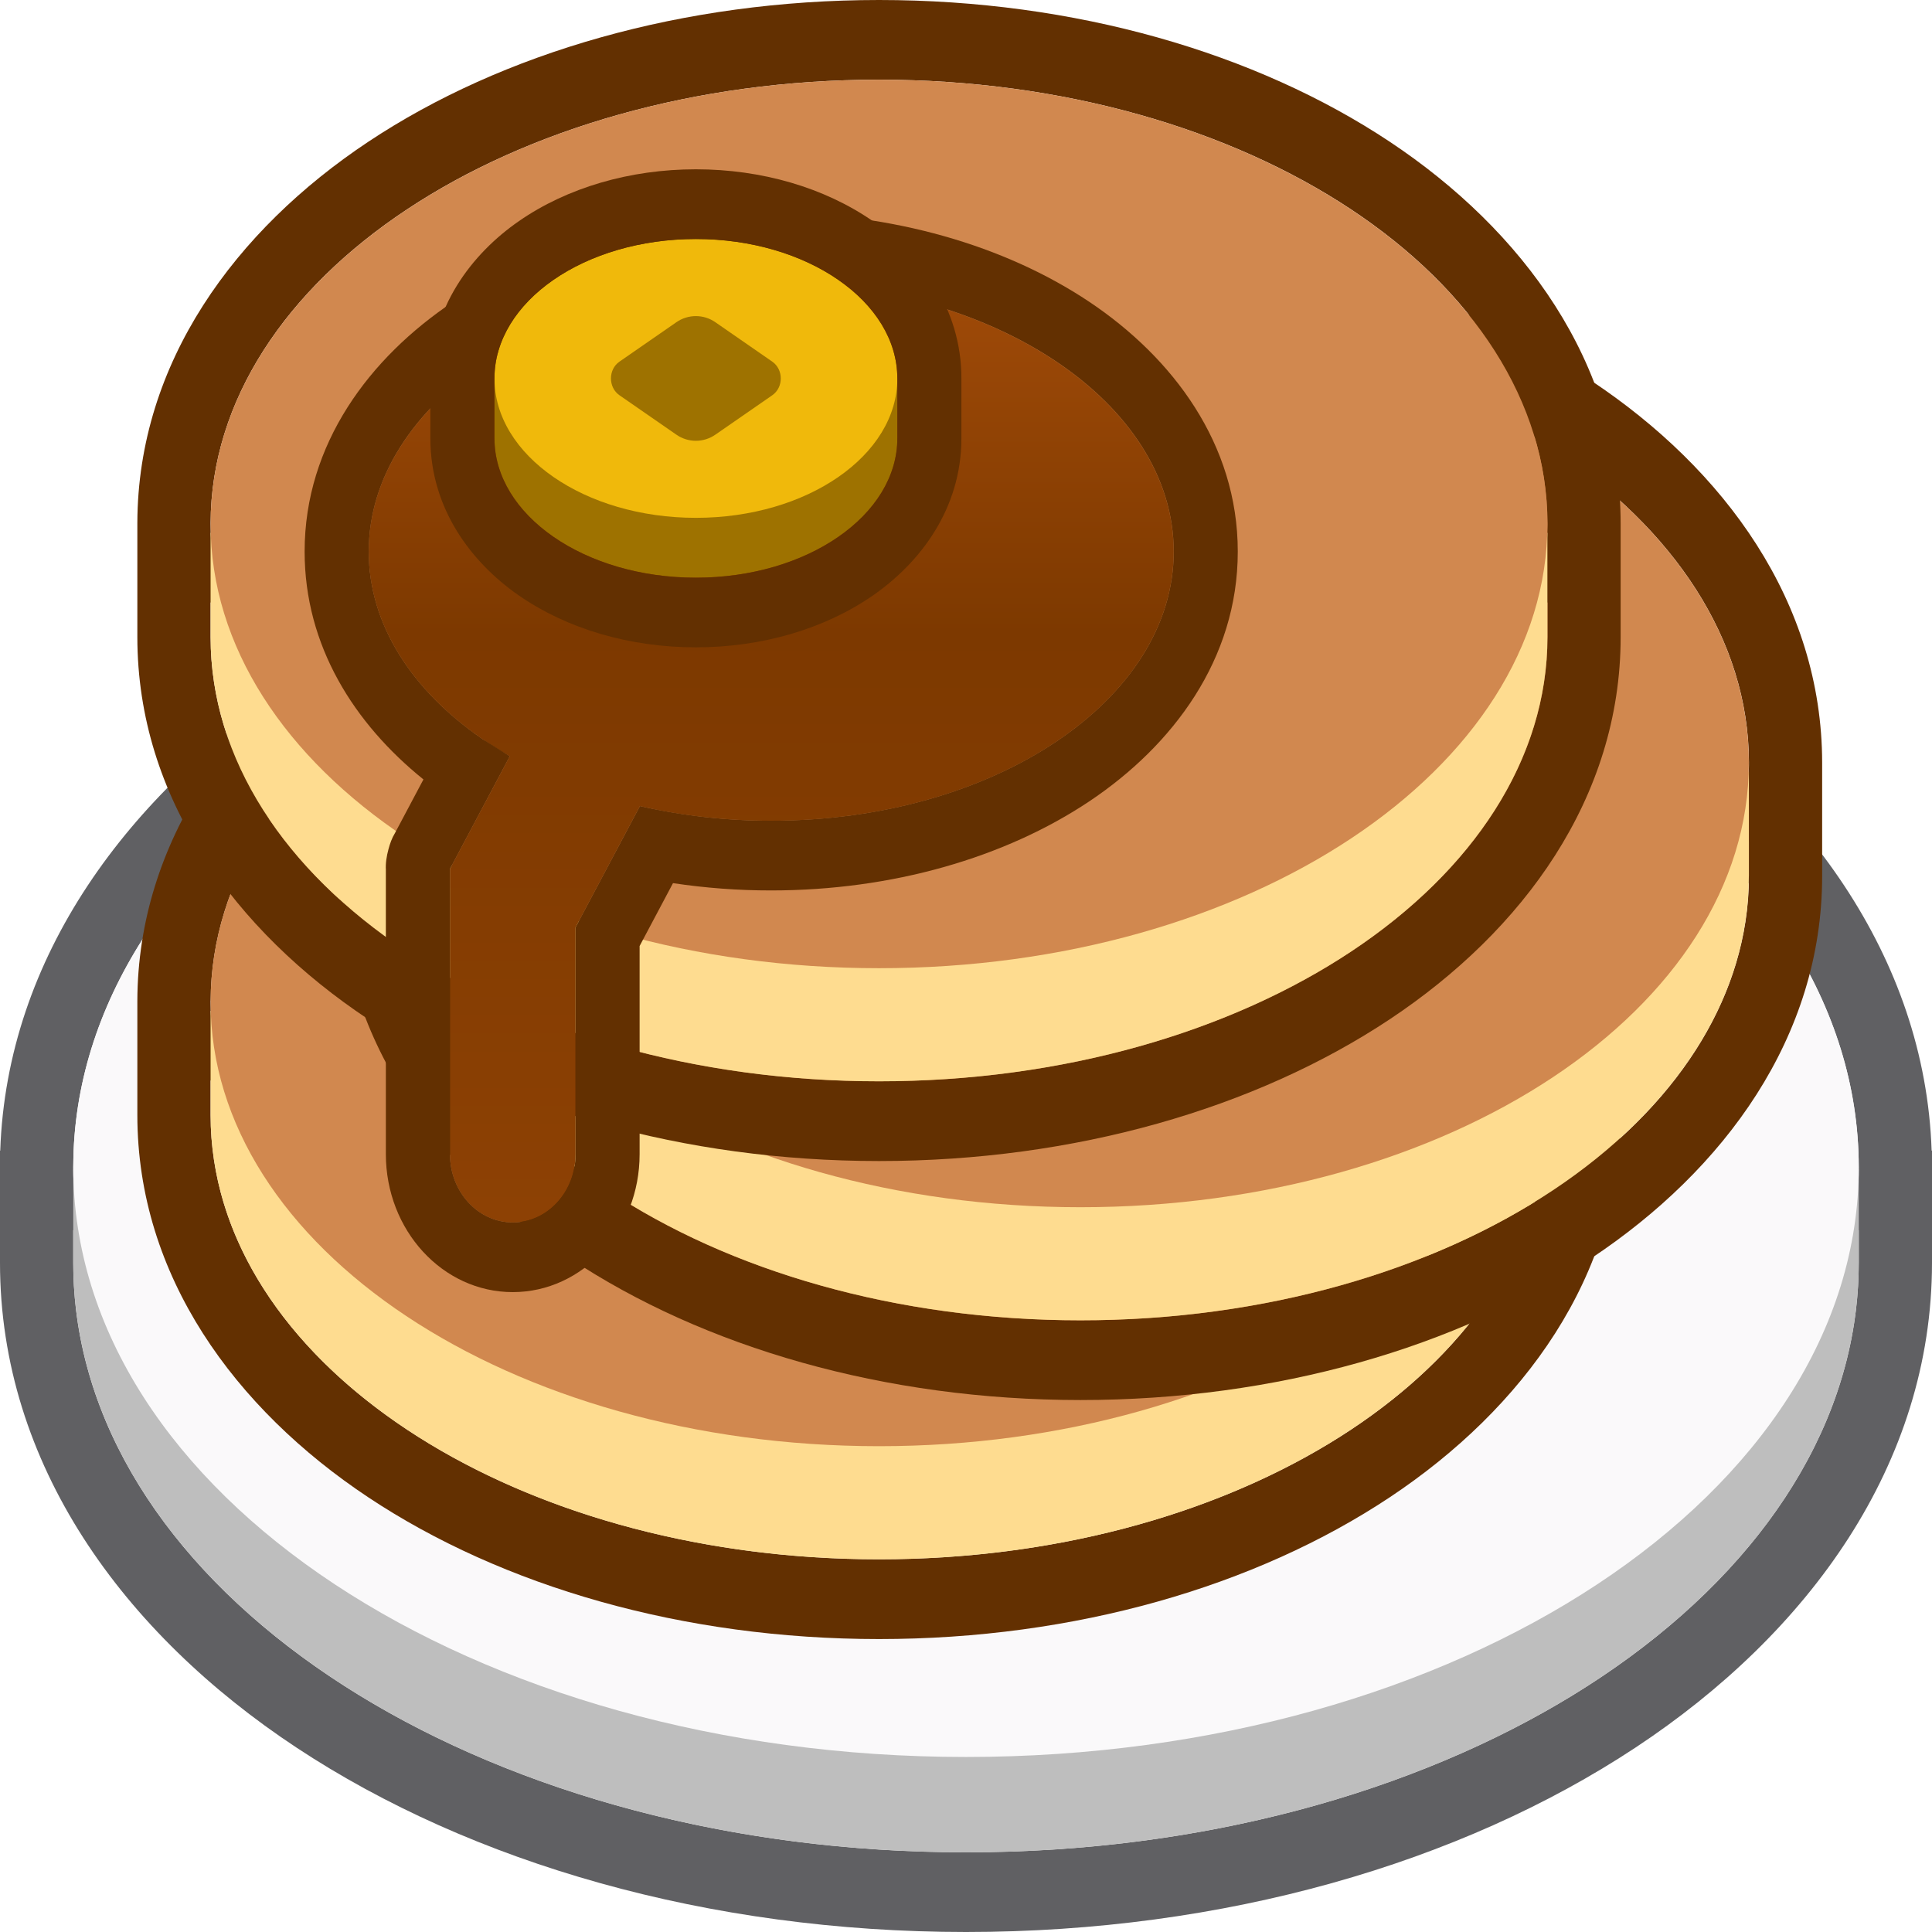
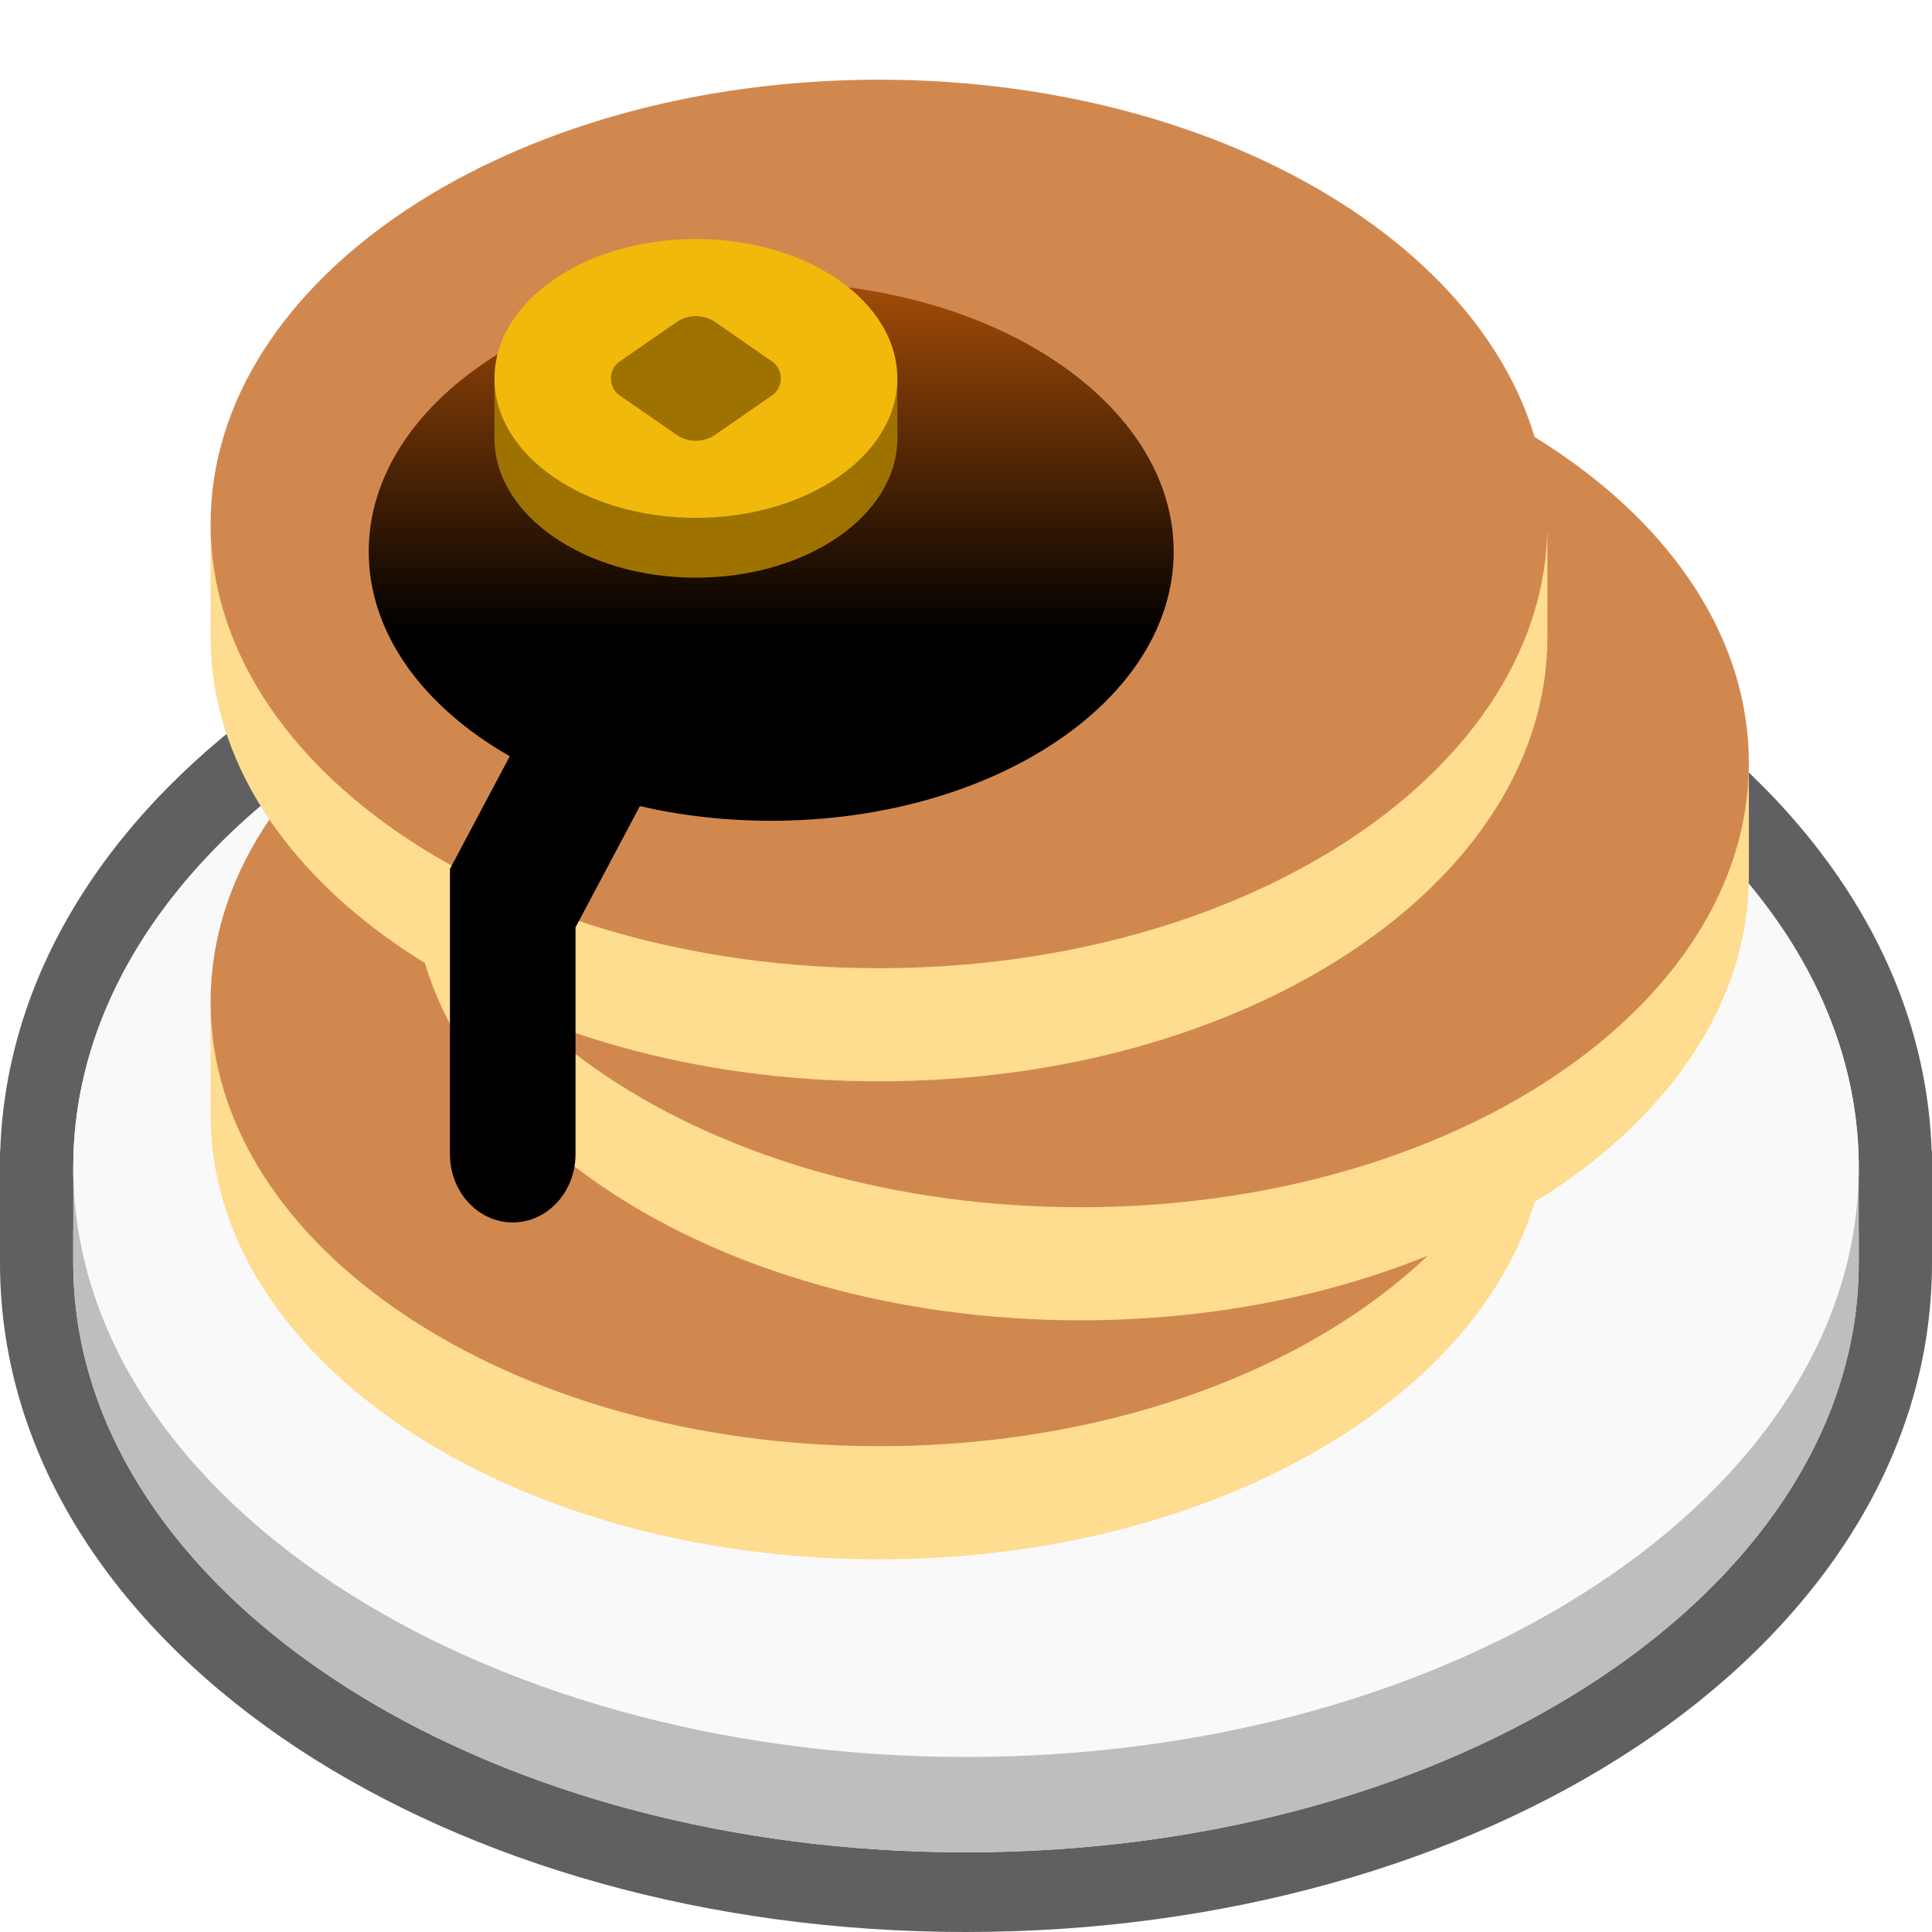
<svg xmlns="http://www.w3.org/2000/svg" width="64" height="64" fill="none">
-   <style>.B{fill-rule:evenodd}.C{fill:#633001}.D{fill:#fedc90}.E{fill:#d1884f}</style>
+   <style>.B{fill-rule:evenodd}.C{fill:#00000}.D{fill:#fedc90}.E{fill:#d1884f}</style>
  <path d="M2.438 38.115l-.012.556c0 .704.056 1.398.166 2.083h-.166v1.077a13.12 13.12 0 0 0 .093 1.562C3.725 53.45 16.463 61.36 32 61.36s28.275-7.912 29.48-17.967a13.11 13.11 0 0 0 .093-1.562v-1.077h-.166a13.13 13.13 0 0 0 .166-2.083 13.2 13.2 0 0 0-.012-.556C61.116 27.587 48.05 19.143 32 19.143S2.884 27.587 2.438 38.115zm-2.43 0c.22-6.424 4.233-11.82 9.82-15.51 5.79-3.824 13.635-6.103 22.17-6.103s16.38 2.28 22.17 6.103c5.586 3.69 9.6 9.085 9.82 15.51H64v3.716c0 6.67-4.082 12.27-9.83 16.065C48.38 61.72 40.536 64 32 64s-16.38-2.28-22.17-6.103C4.082 54.102 0 48.5 0 41.832v-3.716h.01z" fill="#606063" class="B" />
  <path d="M61.574 41.832c0 10.786-13.24 19.53-29.574 19.53S2.427 52.618 2.427 41.832V38.74h59.147v3.092z" fill="#bebebe" />
  <path d="M61.574 38.672c0 10.786-13.24 19.53-29.574 19.53S2.427 49.458 2.427 38.672 15.667 19.143 32 19.143s29.574 8.743 29.574 19.53z" fill="#faf9fa" />
  <path d="M6.977 33.155v.037a10.01 10.01 0 0 0 .345 2.602h-.345v1.144c0 .505.038 1.004.113 1.495 1.127 7.426 10.56 13.22 22.03 13.22s20.902-5.796 22.03-13.22a9.95 9.95 0 0 0 .113-1.495v-1.144h-.345a10.02 10.02 0 0 0 .345-2.53v-.073-.037c-.03-8.11-9.932-14.68-22.142-14.68s-22.112 6.57-22.142 14.68zm-2.427 0h0v3.783c0 5.33 3.24 9.73 7.646 12.66 4.447 2.956 10.436 4.698 16.922 4.698s12.475-1.742 16.922-4.698c4.405-2.928 7.646-7.327 7.646-12.66v-3.746c0-5.33-3.24-9.73-7.646-12.658-4.447-2.956-10.436-4.698-16.922-4.698s-12.475 1.742-16.922 4.698c-4.395 2.92-7.632 7.307-7.646 12.622z" class="B C" />
  <path d="M51.26 36.938c0 8.128-9.913 14.717-22.142 14.717S6.976 45.066 6.976 36.938v-3.453H51.26v3.453z" class="D" />
  <path d="M51.26 33.19c0 8.128-9.913 14.717-22.142 14.717S6.976 41.32 6.976 33.19 16.9 18.474 29.118 18.474 51.26 25.063 51.26 33.19z" class="E" />
  <path d="M13.65 25.237v.037a10.01 10.01 0 0 0 .345 2.602h-.345v1.144c0 .505.038 1.004.113 1.495 1.127 7.426 10.56 13.222 22.03 13.222s20.902-5.796 22.03-13.222a9.96 9.96 0 0 0 .113-1.495v-1.144h-.345c.22-.822.34-1.667.345-2.53v-.073-.037c-.03-8.11-9.932-14.68-22.142-14.68s-22.112 6.57-22.142 14.68zm-2.426 0h0v3.783c0 5.33 3.24 9.73 7.647 12.66 4.447 2.956 10.436 4.698 16.922 4.698s12.475-1.742 16.922-4.698c4.405-2.928 7.646-7.327 7.646-12.66v-3.746c0-5.33-3.24-9.73-7.646-12.66-4.447-2.956-10.436-4.698-16.922-4.698S23.316 9.66 18.87 12.615c-4.395 2.92-7.632 7.307-7.646 12.622z" class="B C" />
  <path d="M57.933 29.02c0 8.128-9.913 14.717-22.142 14.717S13.65 37.148 13.65 29.02v-3.453h44.284v3.453z" class="D" />
  <path d="M57.933 25.274c0 8.128-9.913 14.717-22.142 14.717S13.65 33.402 13.65 25.274s9.913-14.717 22.142-14.717 22.142 6.59 22.142 14.717z" class="E" />
  <path d="M6.977 17.32v.037a10.01 10.01 0 0 0 .345 2.602h-.345v1.144c0 .505.038 1.004.113 1.495 1.127 7.426 10.56 13.22 22.03 13.22s20.902-5.796 22.03-13.22a9.95 9.95 0 0 0 .113-1.495V19.96h-.345a10.02 10.02 0 0 0 .345-2.53v-.073-.037C51.23 9.208 41.33 2.64 29.12 2.64S7.006 9.208 6.977 17.32zm-2.427 0h0v3.783c0 5.33 3.24 9.73 7.646 12.66 4.447 2.956 10.436 4.698 16.922 4.698s12.475-1.742 16.922-4.698c4.405-2.928 7.646-7.327 7.646-12.66v-3.746c0-5.33-3.24-9.73-7.646-12.66C41.594 1.742 35.605 0 29.12 0S16.643 1.742 12.197 4.698C7.802 7.62 4.565 12.005 4.55 17.32z" class="B C" />
  <path d="M51.26 21.103c0 8.128-9.913 14.717-22.142 14.717S6.976 29.23 6.976 21.103V17.65H51.26v3.453z" class="D" />
  <path d="M51.26 17.356c0 8.128-9.913 14.717-22.142 14.717S6.976 25.484 6.976 17.356 16.9 2.64 29.118 2.64 51.26 9.228 51.26 17.356z" class="E" />
  <g class="B">
    <path d="M12.214 18.272c0 2.714 1.813 5.144 4.673 6.78l-1.982 3.733v9.448c0 1.25.93 2.262 2.08 2.262s2.08-1.013 2.08-2.262V30.72l2.132-4.016c1.363.314 2.827.485 4.35.485 7.364 0 13.333-3.992 13.333-8.916S32.9 9.356 25.547 9.356s-13.333 3.992-13.333 8.916z" fill="url(#A)" />
    <path d="M16.887 25.05l-.91-.572c-2.33-1.605-3.762-3.794-3.762-6.207 0-4.924 5.97-8.916 13.333-8.916s13.333 3.992 13.333 8.916-5.97 8.916-13.333 8.916a19.39 19.39 0 0 1-4.35-.485l-2.132 4.016v7.514c0 1.25-.93 2.262-2.08 2.262s-2.08-1.013-2.08-2.262v-9.448l1.982-3.733zm-4.105 3.773v9.408c0 2.525 1.882 4.572 4.203 4.572s4.203-2.047 4.203-4.57v-6.895l1.106-2.083a21.73 21.73 0 0 0 3.253.242c4 0 7.74-1.082 10.54-2.953 2.764-1.848 4.916-4.708 4.916-8.272S38.85 11.85 36.087 10c-2.798-1.87-6.53-2.953-10.54-2.953S17.805 8.13 15.007 10c-2.764 1.848-4.916 4.708-4.916 8.27 0 3.128 1.647 5.704 3.936 7.55l-.945 1.78c-.1.164-.162.34-.213.53-.062.228-.1.462-.086.694z" class="C" />
  </g>
  <g fill="#9e7200">
    <path d="M16.38 14.516c0 2.55 2.988 4.62 6.673 4.62s6.673-2.068 6.673-4.62-2.988-4.62-6.673-4.62-6.673 2.068-6.673 4.62z" />
    <path d="M16.38 12.536h13.346v1.98H16.38v-1.98z" />
  </g>
  <path d="M16.38 12.536c0 2.55 2.988 4.618 6.673 4.618s6.673-2.068 6.673-4.618-2.988-4.62-6.673-4.62-6.673 2.068-6.673 4.62z" fill="#f0b90b" />
  <path d="M20.52 11.98l1.88-1.302a1.13 1.13 0 0 1 1.303 0l1.88 1.302c.375.26.375.854 0 1.113l-1.88 1.302a1.13 1.13 0 0 1-1.303 0l-1.88-1.302c-.375-.26-.375-.854 0-1.113z" fill="#9e7200" />
  <path d="M17.194 7.322c1.597-1.106 3.674-1.714 5.858-1.714s4.26.608 5.858 1.714c1.572 1.088 2.938 2.875 2.938 5.214v1.98c0 2.34-1.366 4.126-2.938 5.214-1.597 1.105-3.674 1.714-5.858 1.714s-4.26-.608-5.858-1.714c-1.572-1.088-2.938-2.875-2.938-5.214v-1.98c0-2.34 1.366-4.126 2.938-5.214zm5.858.596c-3.685 0-6.673 2.068-6.673 4.62v1.98c0 2.55 2.988 4.62 6.673 4.62s6.673-2.068 6.673-4.62v-1.98c0-2.55-2.988-4.62-6.673-4.62z" class="B C" />
  <defs>
    <linearGradient id="A" x1="25.691" y1="9.655" x2="25.691" y2="40.261" gradientUnits="userSpaceOnUse">
      <stop stop-color="#9f4a08" />
-       <stop offset=".37" stop-color="#7d3900" />
-       <stop offset="1" stop-color="#8d4104" />
+       <stop offset=".37" stop-color="#00000" />
+       <stop offset="1" stop-color="#00000" />
    </linearGradient>
  </defs>
</svg>
